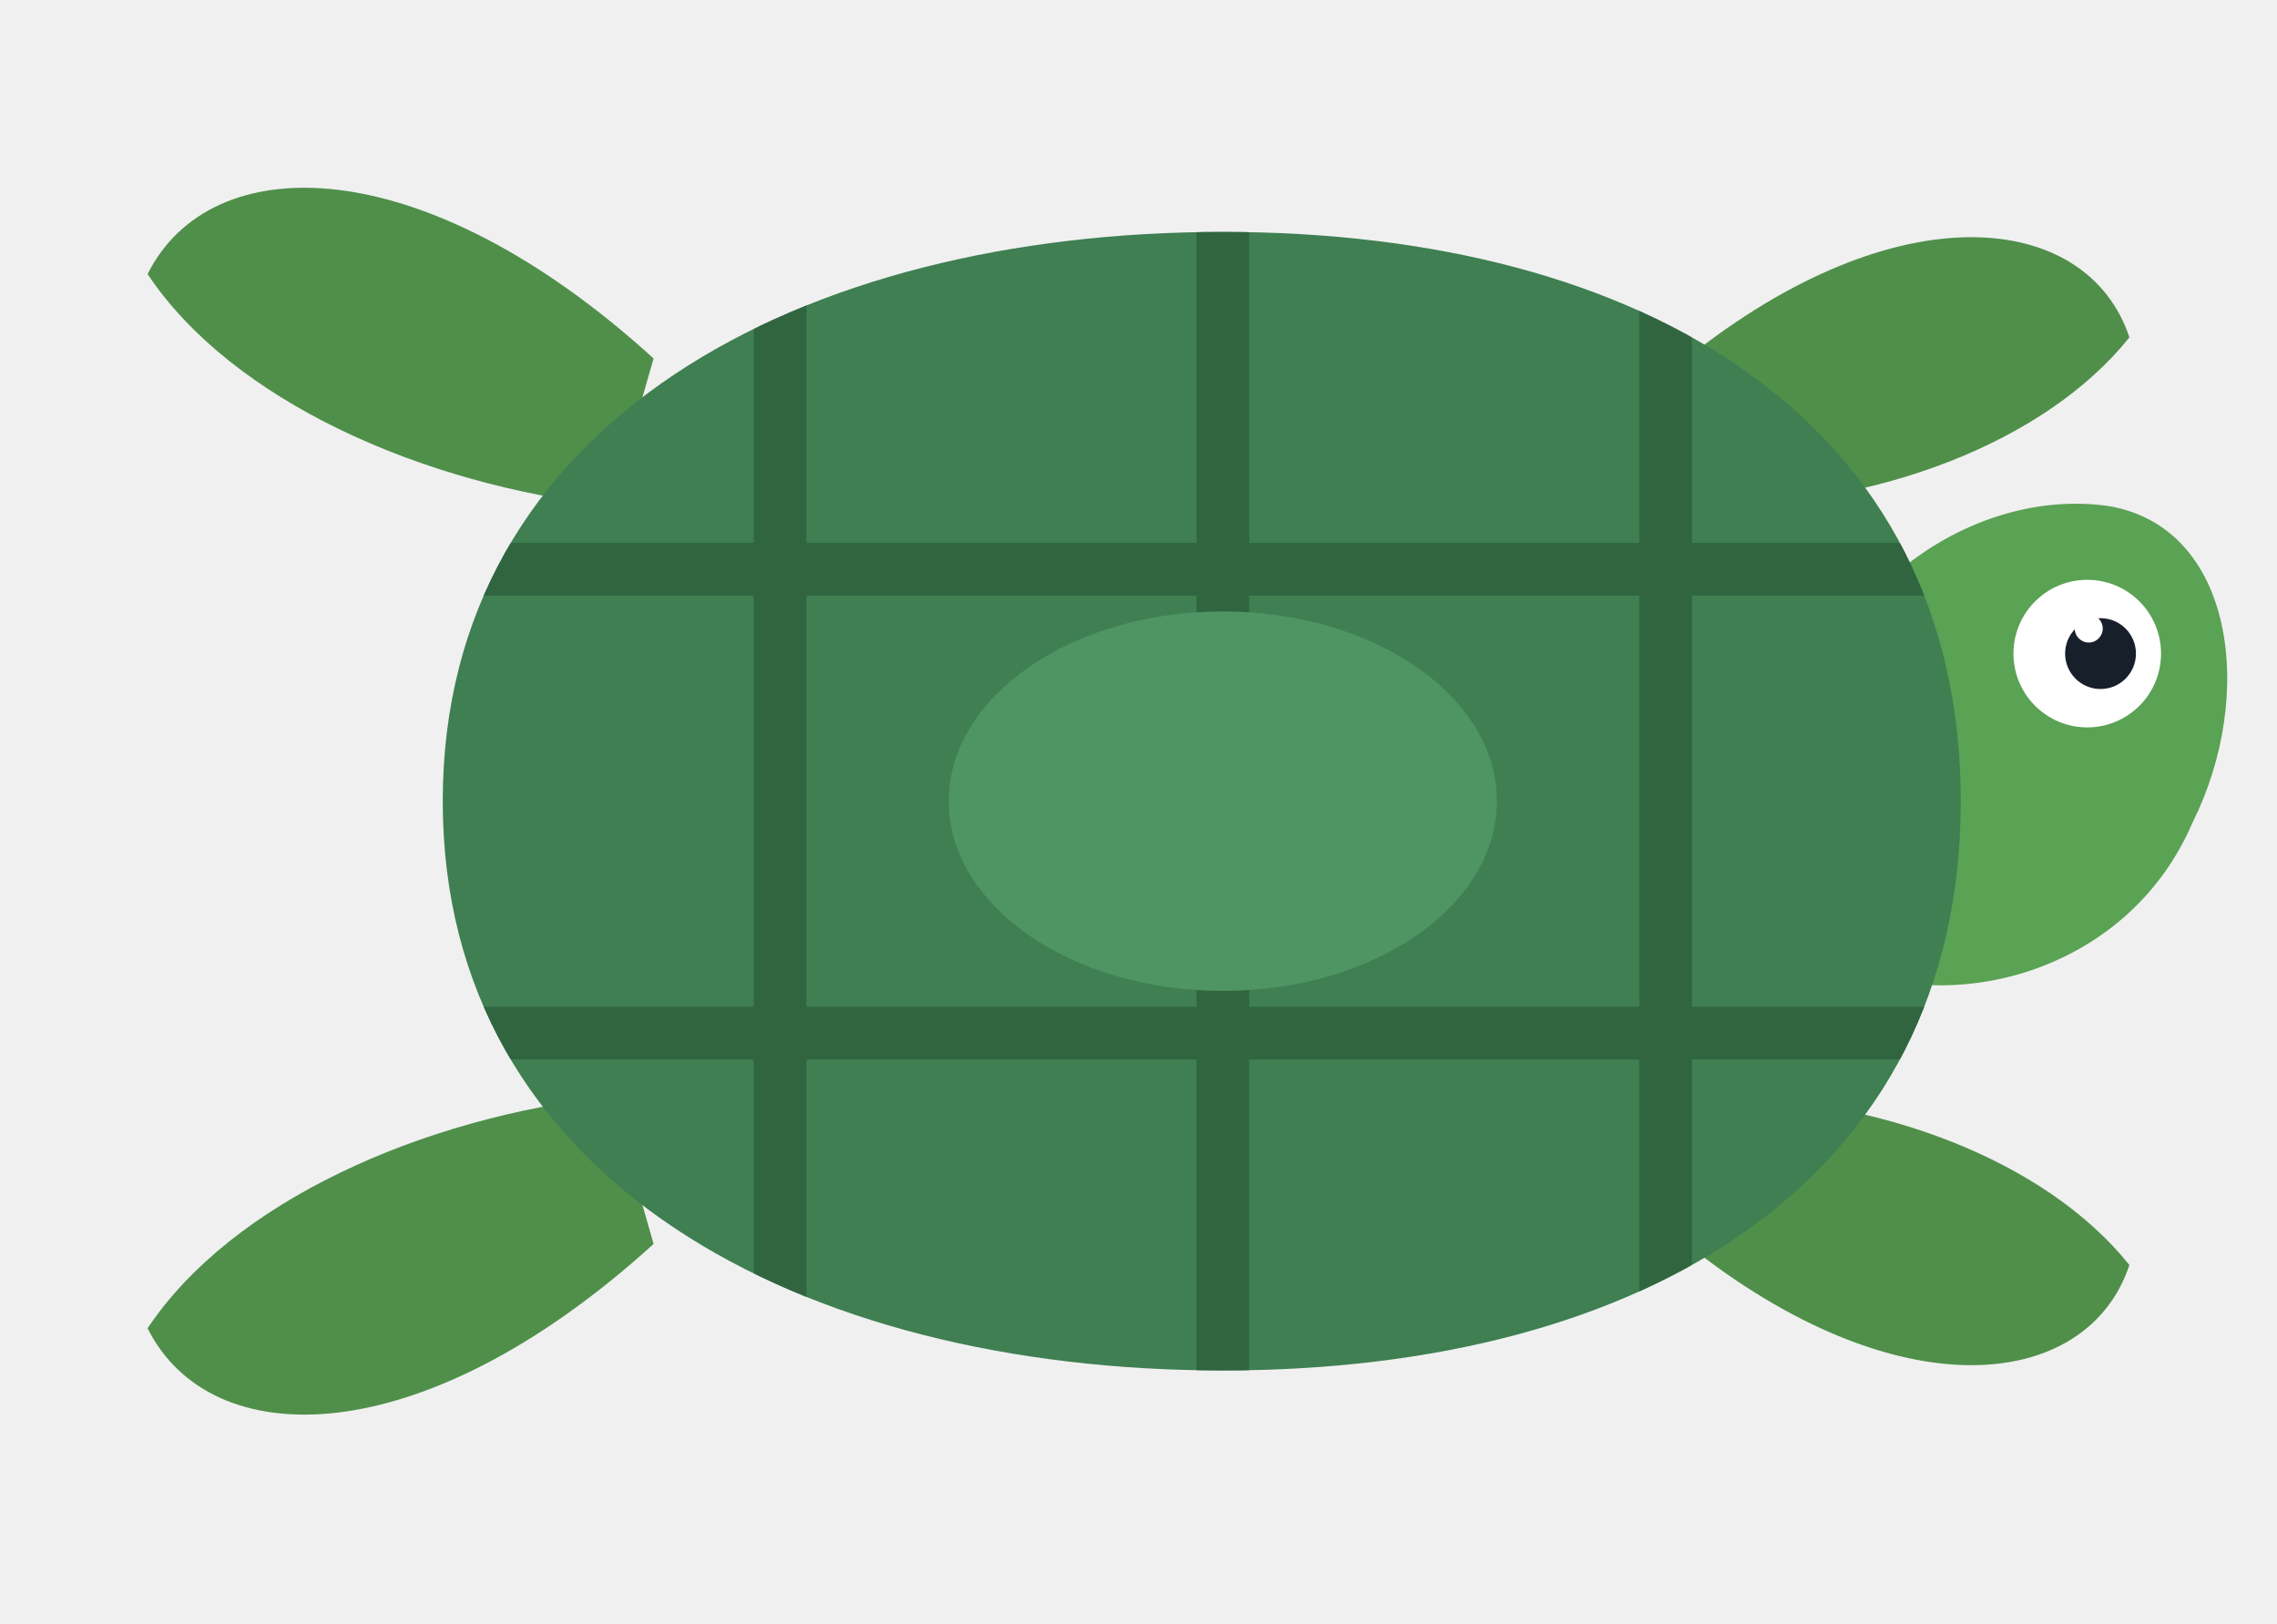
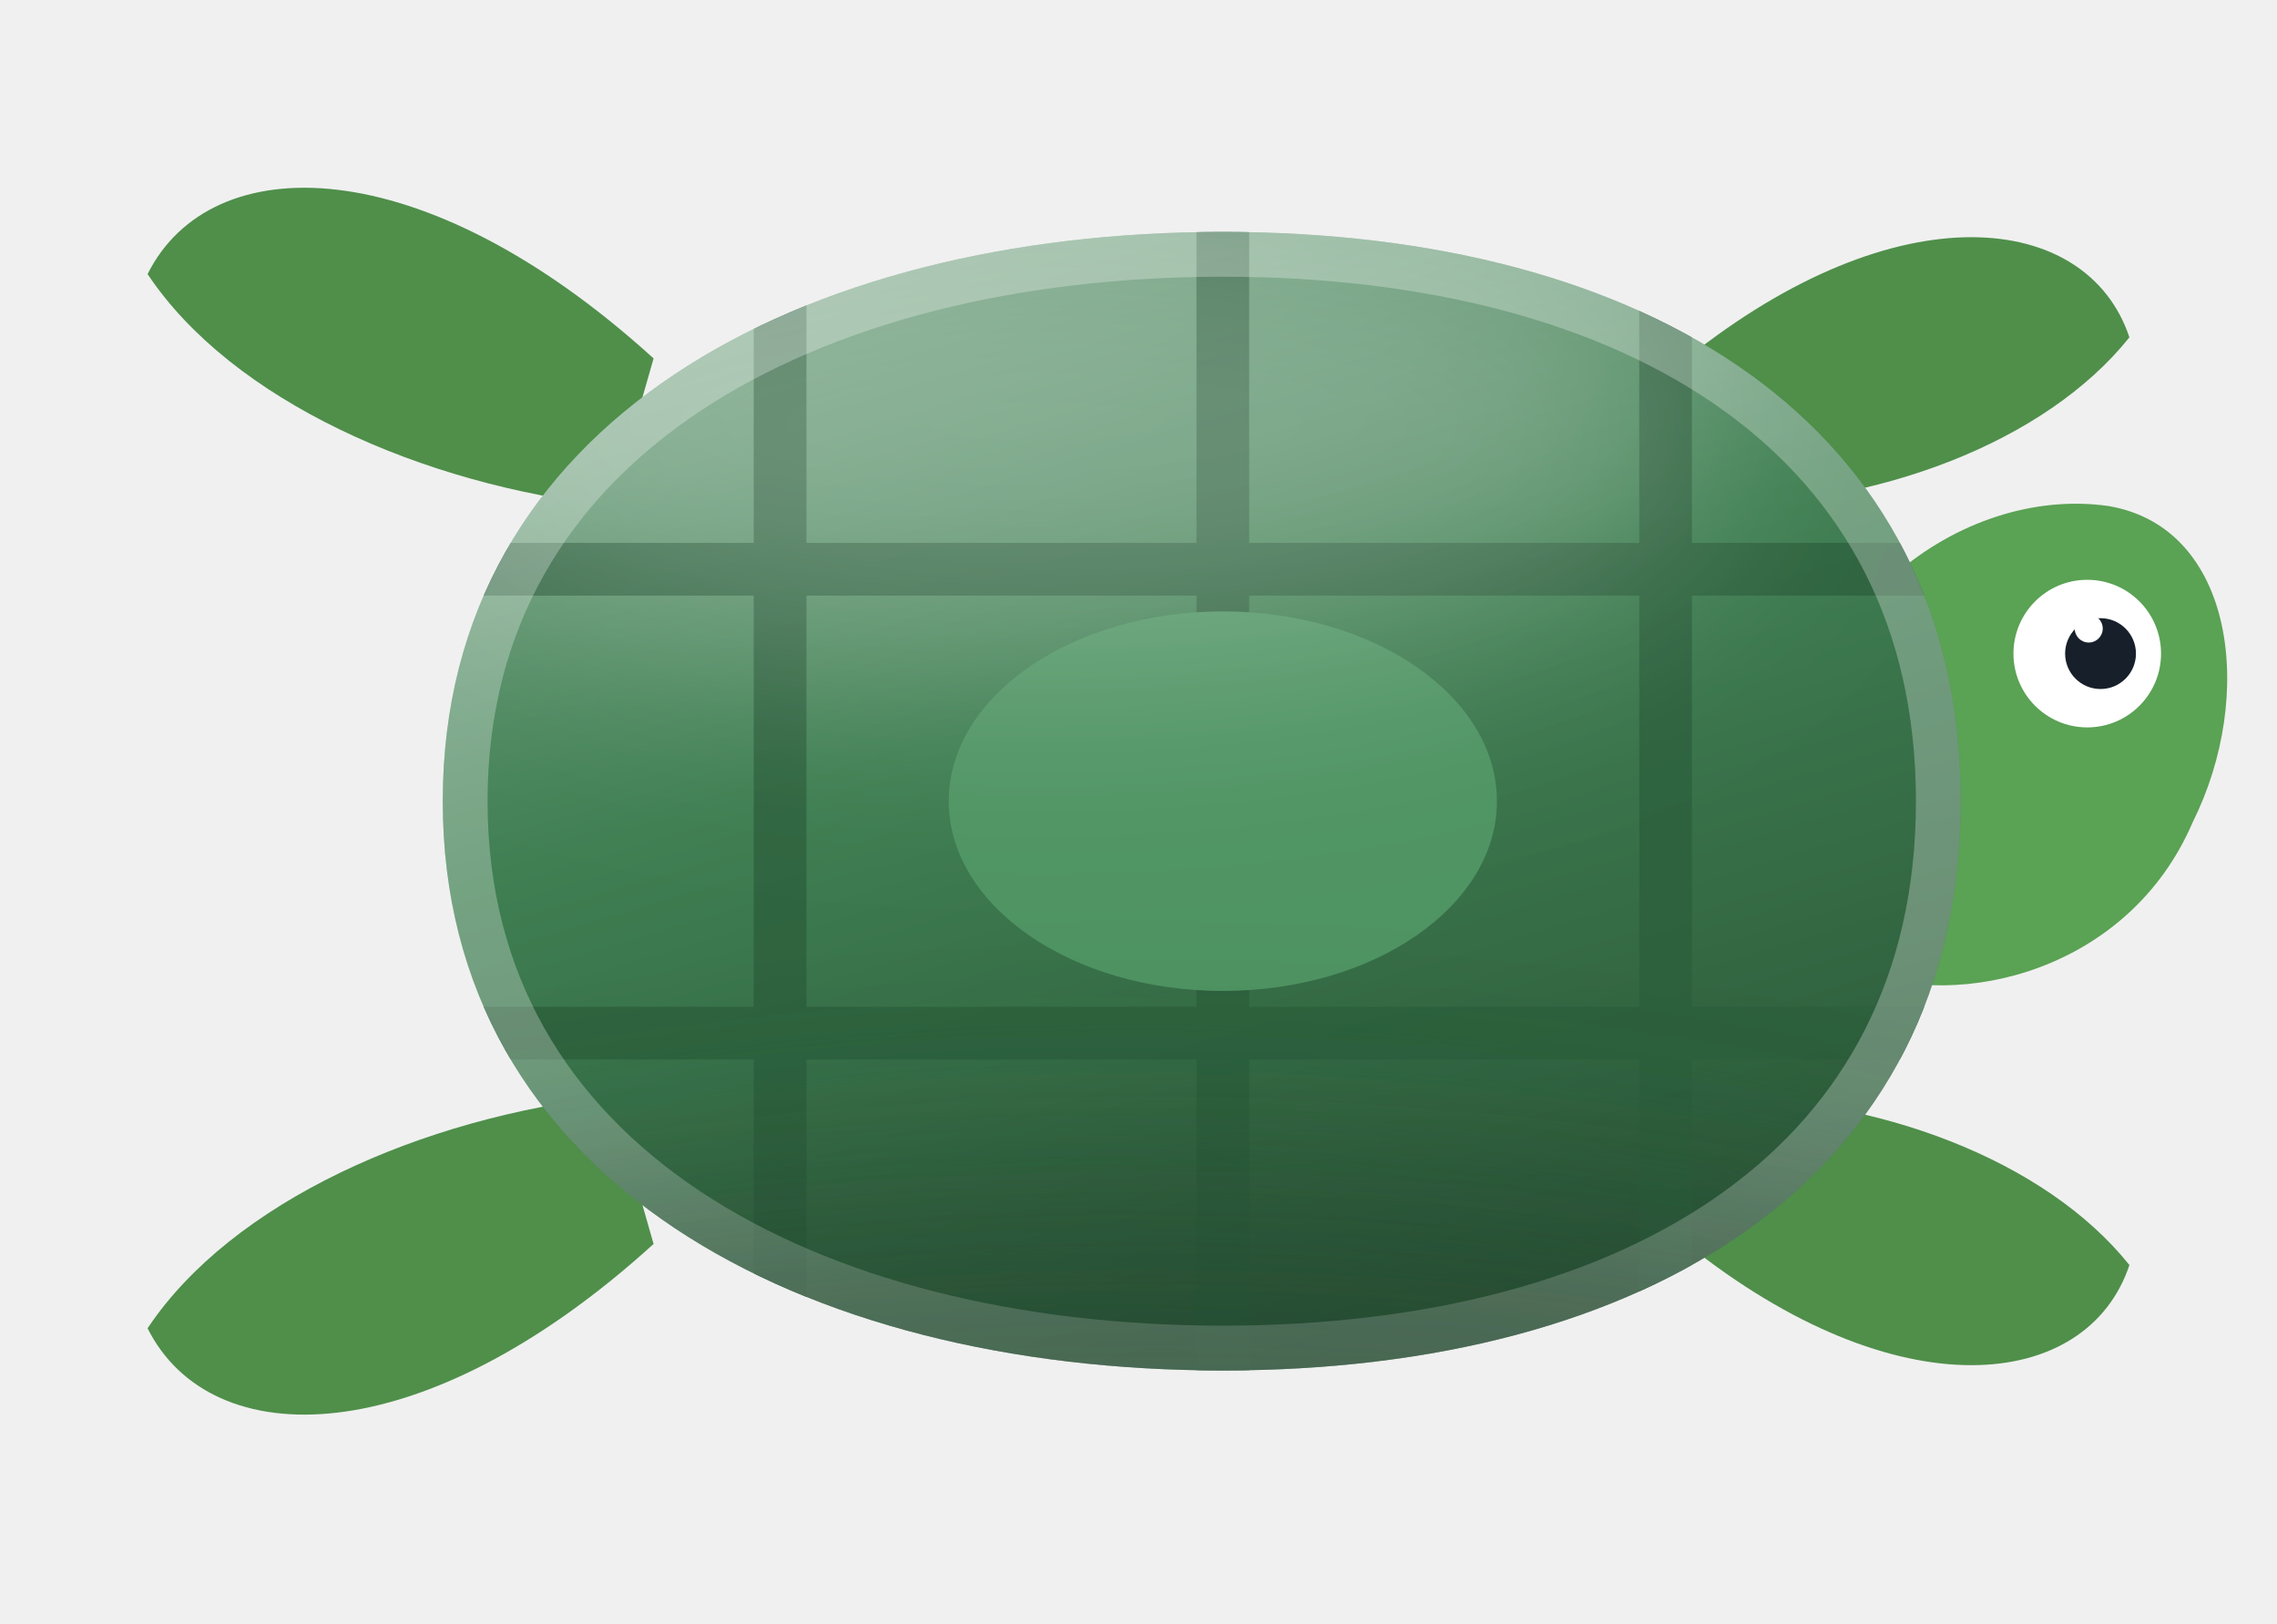
<svg xmlns="http://www.w3.org/2000/svg" viewBox="0 0 216 154" width="648" height="462">
  <defs>
    <clipPath id="c">
      <path d="M42,76 C42,40 76,22 116,22 C156,22 186,40 186,76 C186,112 156,130 116,130 C76,130 42,112 42,76 Z" />
    </clipPath>
+     <linearGradient id="vol" x1="0.15" y1="0" x2="0.55" y2="1">
+       <stop offset="0" stop-color="#79a586" />
+       <stop offset="0.45" stop-color="#3f7f52" />
+       <stop offset="1" stop-color="#2c5939" />
+     </linearGradient>
+     <filter id="soft" x="-60%" y="-60%" width="220%" height="220%">
+       <feGaussianBlur stdDeviation="10.8" />
+     </filter>
  </defs>
  <path d="M62,34 C40,14 20,14 14,26 C22,38 40,46 58,48 Z" fill="#4f8f4a" />
  <path d="M62,118 C40,138 20,138 14,126 C22,114 40,106 58,104 Z" fill="#4f8f4a" />
  <path d="M160,34 C180,18 198,20 202,32 C194,42 178,48 162,48 Z" fill="#4f8f4a" />
  <path d="M160,118 C180,134 198,132 202,120 C194,110 178,104 162,104 Z" fill="#4f8f4a" />
  <path d="M170,76 C170,58 186,46 200,48 C212,50 214,66 208,78 C202,92 186,96 176,92 Z" fill="#5aa254" />
-   <path d="M42,76 C42,40 76,22 116,22 C156,22 186,40 186,76 C186,112 156,130 116,130 C76,130 42,112 42,76 Z" fill="#3f7f52" />
+   <path d="M42,76 C42,40 76,22 116,22 C156,22 186,40 186,76 C186,112 156,130 116,130 C76,130 42,112 42,76 Z" fill="url(#vol)" />
  <g clip-path="url(#c)">
    <g fill="none" stroke="#2c5f3c" stroke-width="5" opacity=".8">
      <path d="M74,22 L74,130 M116,20 L116,132 M158,22 L158,130" />
      <path d="M42,54 L186,54 M42,98 L186,98" />
    </g>
    <ellipse cx="116" cy="76" rx="26" ry="18" fill="#4f9463" />
  </g>
  <circle cx="198" cy="62" r="7" fill="#fff" />
  <circle cx="199.26" cy="62" r="3.36" fill="#17202a" />
  <circle cx="198.14" cy="59.62" r="1.33" fill="#fff" />
+   <g clip-path="url(#c)">
+     <path d="M42,76 C42,40 76,22 116,22 C156,22 186,40 186,76 C186,112 156,130 116,130 C76,130 42,112 42,76 Z" fill="none" stroke="#ffffff" stroke-width="8.5" opacity=".28" />
+     <ellipse cx="99" cy="40" rx="65" ry="23" fill="#ffffff" opacity=".26" filter="url(#soft)" />
+     <ellipse cx="108" cy="163" rx="134" ry="52" fill="#1c3925" opacity=".42" filter="url(#soft)" />
+   </g>
</svg>
